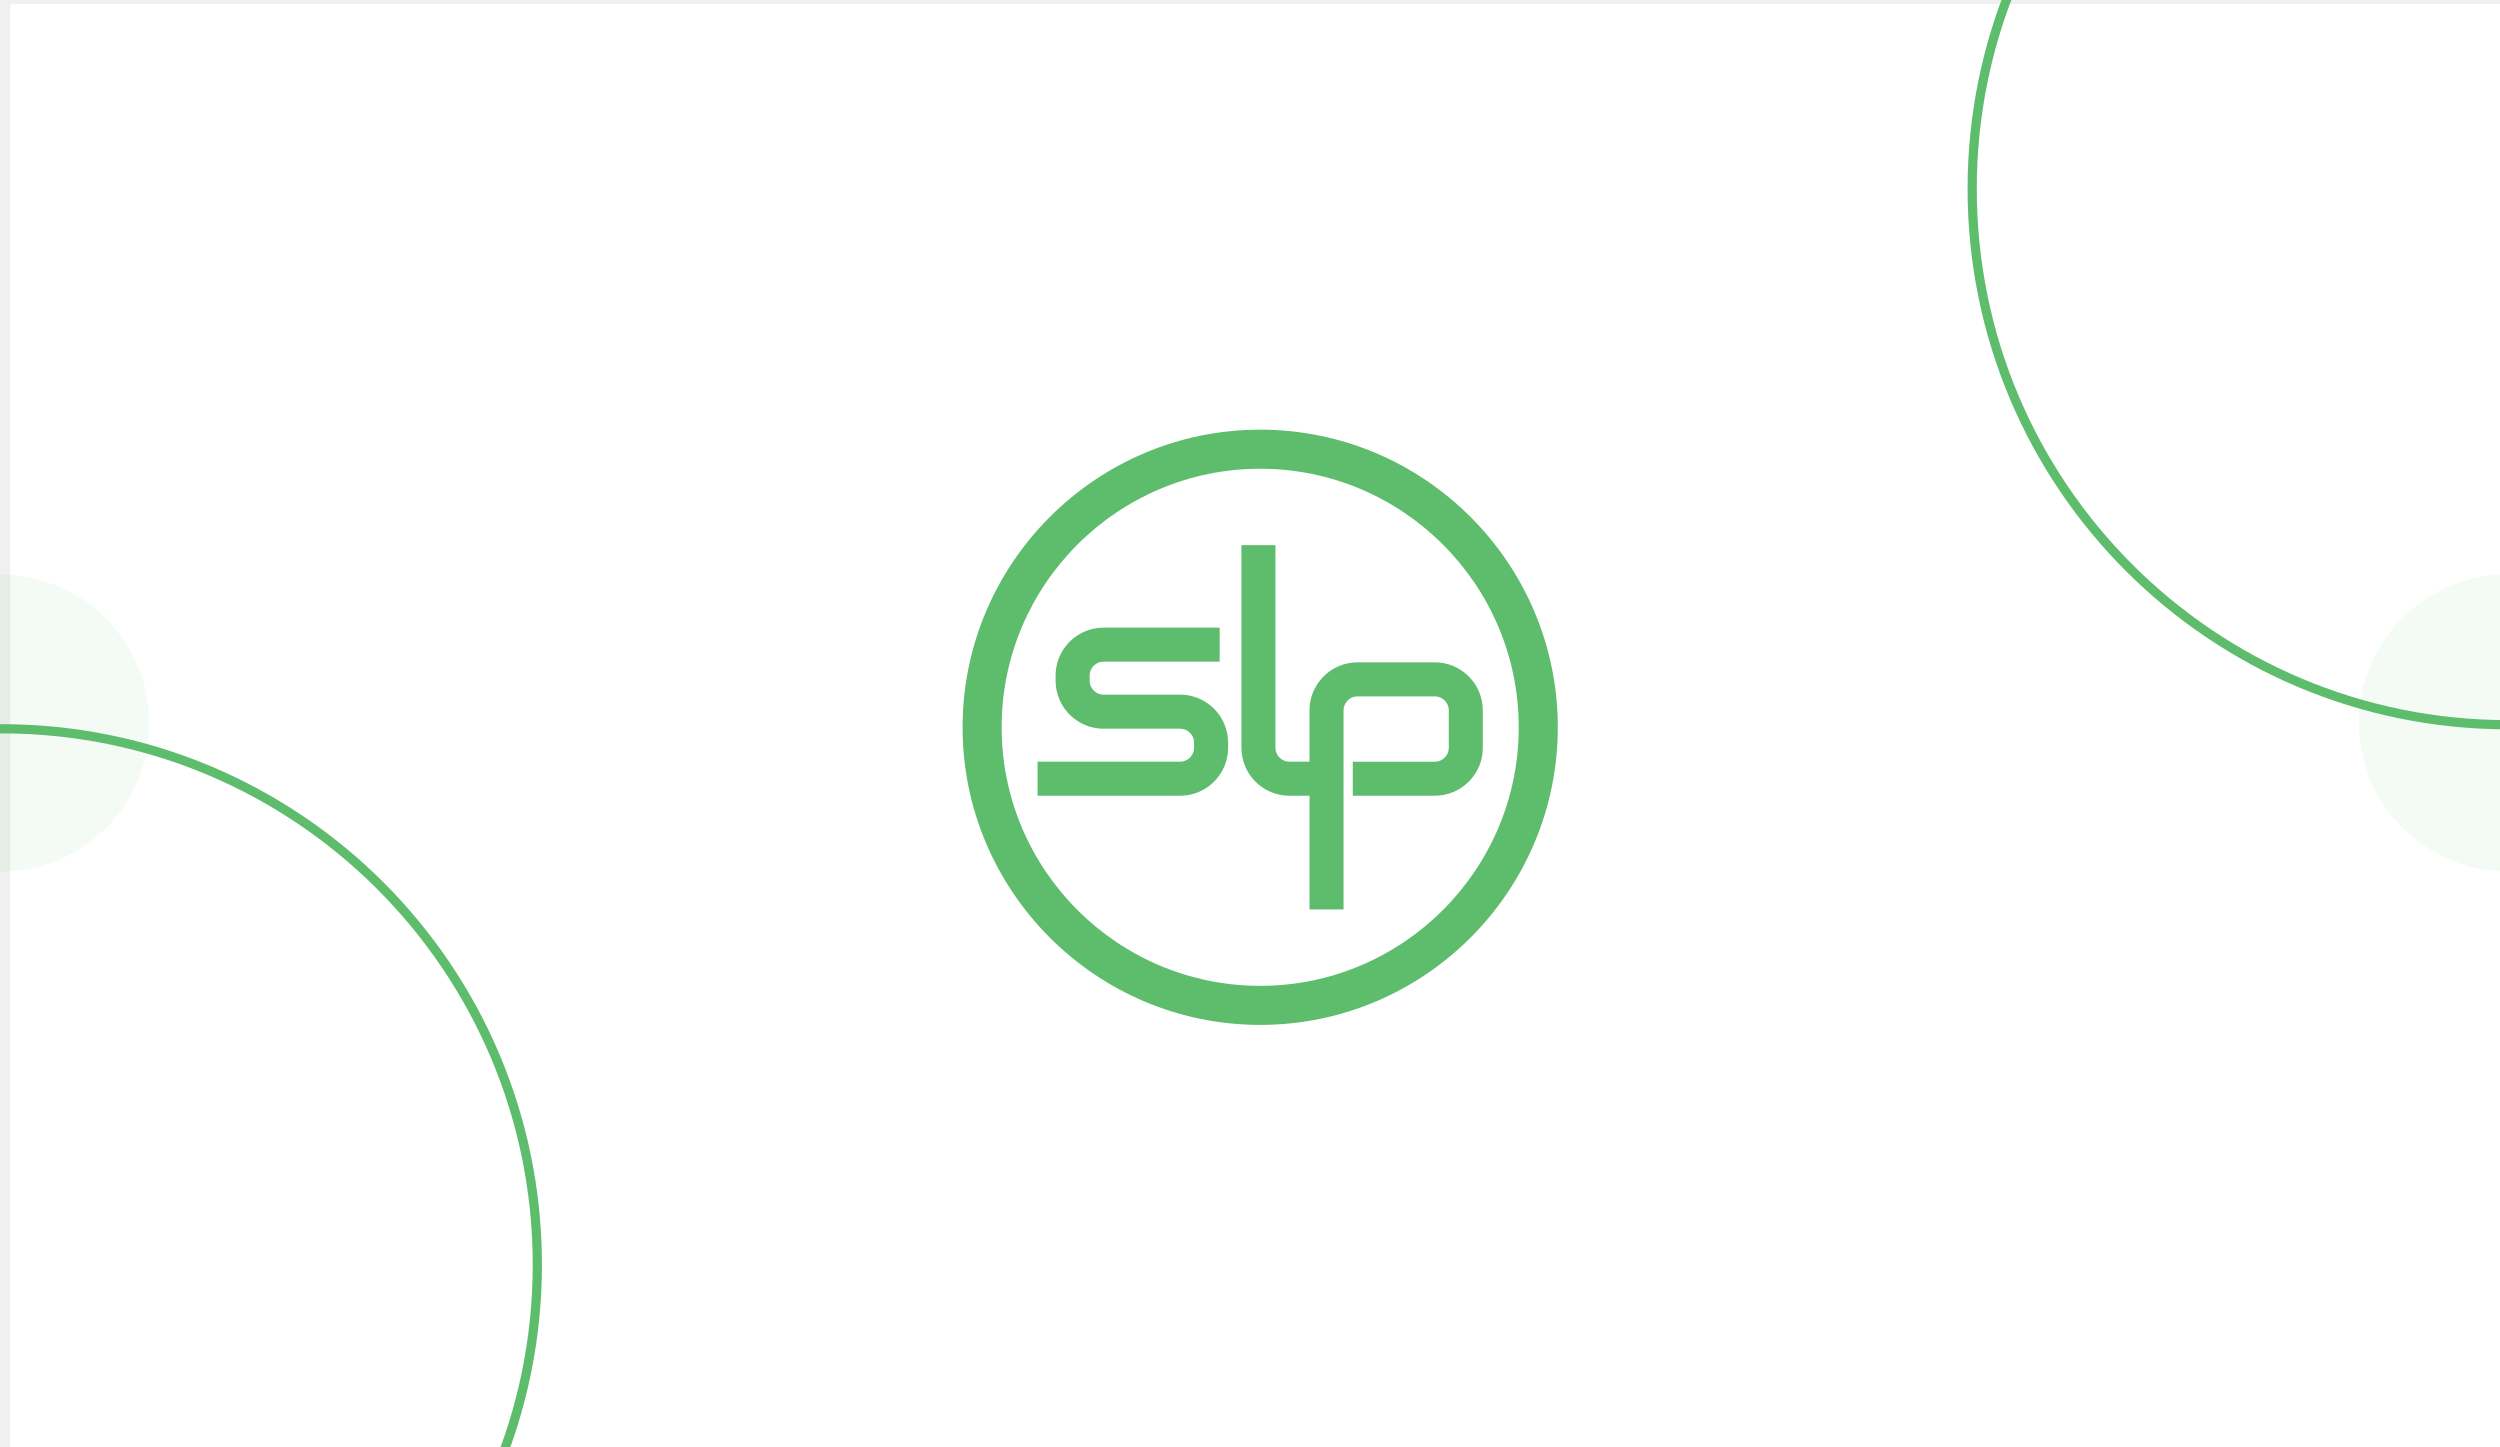
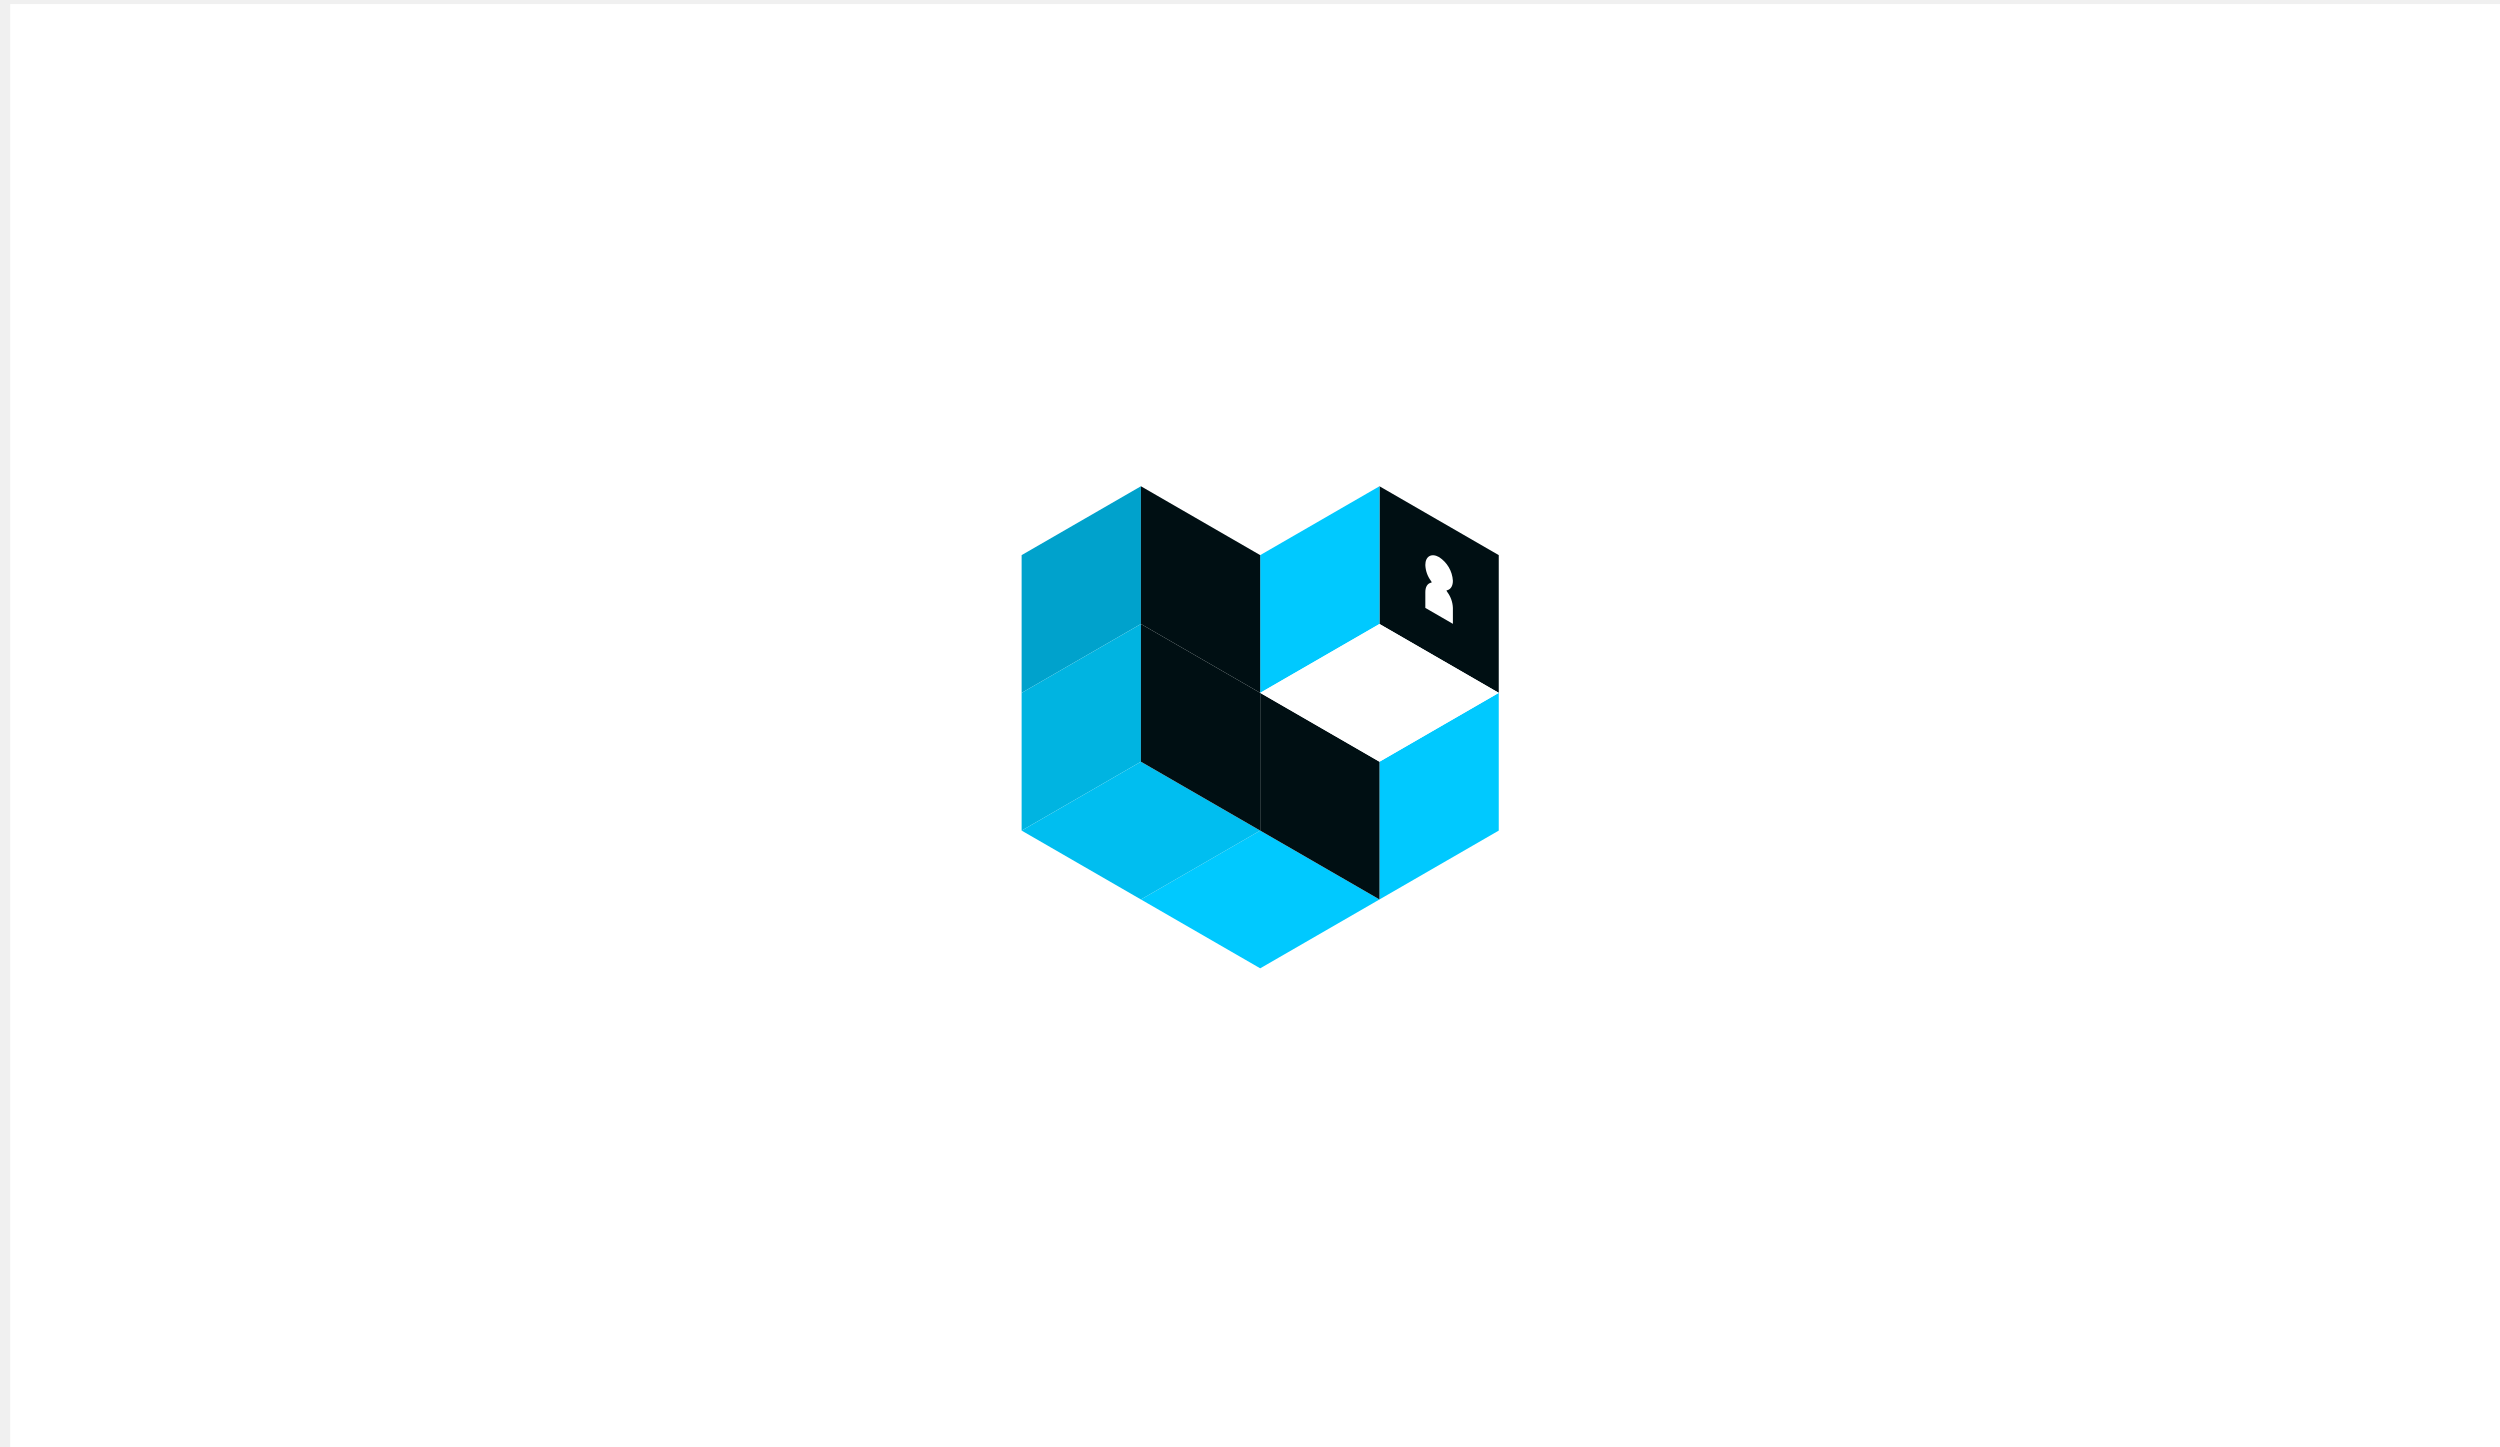
<svg xmlns="http://www.w3.org/2000/svg" version="1.1" id="svg2" width="672" height="388.8" viewBox="0 0 672 388.8">
  <defs id="defs6">
    <clipPath clipPathUnits="userSpaceOnUse" id="clipPath1114">
      <g id="g1120" transform="translate(258.19,112.619)">
        <g id="g1118">
          <rect style="fill:#ffffff;fill-rule:evenodd;stroke-width:1.001" id="rect1116" width="672" height="388.8" x="2.19" y="0" transform="translate(-258.19,-112.619)" />
        </g>
      </g>
    </clipPath>
+     <linearGradient id="Path_8_" gradientUnits="userSpaceOnUse" x1="-154" y1="520.8" x2="-154" y2="520.1" gradientTransform="matrix(27.91354,0,0,-64.45779,4957.553,34662.219)">
+       <stop offset="0" stop-color="#51b258" id="stop1073" />
+       <stop offset="1" stop-color="#3d8742" id="stop1075" />
+     </linearGradient>
  </defs>
  <g id="g10">
    <g id="layer1">
      <g id="g1346">
        <rect style="opacity:1;fill:#ffffff;fill-opacity:1;stroke:none;stroke-width:2.721" id="rect907" width="672" height="388.8" x="2.738" y="1.095" />
-         <path id="circle893-0" style="opacity:0.07;fill:#5ebd6d;fill-opacity:1;stroke:none;stroke-width:2.024;stroke-miterlimit:4;stroke-dasharray:none;stroke-opacity:1" d="m 37.585,208.382 a 39.903,39.903 0 0 0 -23.391,-51.355 39.903,39.903 0 0 0 -51.355,23.391 39.903,39.903 0 0 0 23.391,51.355 39.903,39.903 0 0 0 51.355,-23.391 z" />
-         <circle style="opacity:1;fill:none;fill-opacity:0.737;stroke:#5ebd6d;stroke-width:2.481;stroke-opacity:1" id="path893" cx="-0.386" cy="339.946" r="144.048" transform="scale(-1,1)" />
-         <path id="path903" style="opacity:0.07;fill:#5ebd6d;fill-opacity:1;stroke:none;stroke-width:2.024;stroke-miterlimit:4;stroke-dasharray:none;stroke-opacity:1" d="m 711.369,180.323 a 39.903,39.903 0 0 1 -23.391,51.355 39.903,39.903 0 0 1 -51.355,-23.391 39.903,39.903 0 0 1 23.391,-51.355 39.903,39.903 0 0 1 51.355,23.391 z" />
-         <circle style="opacity:1;fill:none;fill-opacity:0.737;stroke:#5ebd6d;stroke-width:2.481;stroke-opacity:1" id="circle905" cx="-674.171" cy="-50.759" r="144.048" transform="scale(-1)" />
-         <g id="g965" transform="matrix(0.9999875,0,0,0.9999875,29.81027,104.5705)">
-           <g id="g972" transform="translate(228.932,9.145)">
-             <g id="g945">
-               <path fill="#5ebd6d" d="M 79.999,161.782 C 35.886,161.782 0,125.894 0,81.781 0,37.668 35.886,1.78 79.999,1.78 124.112,1.78 160,37.667 160,81.781 c 0,44.114 -35.888,80.001 -80.001,80.001 z m 0,-149.5 c -38.321,0 -69.497,31.177 -69.497,69.499 0,38.322 31.176,69.499 69.497,69.499 38.322,0 69.499,-31.177 69.499,-69.499 0,-38.322 -31.177,-69.499 -69.499,-69.499 z" id="path943" />
-             </g>
-             <g id="g951">
-               <path fill="#5ebd6d" d="m 63.5,99.159 c 2.295,-0.98 4.257,-2.593 5.661,-4.665 1.45,-2.136 2.213,-4.625 2.213,-7.207 v -1.389 c 0,-1.71 -0.353,-3.445 -1.023,-5.015 C 69.375,78.585 67.76,76.627 65.69,75.222 63.554,73.775 61.068,73.01 58.495,73.01 h -20.6 c -0.506,0 -0.976,-0.095 -1.438,-0.289 -0.663,-0.281 -1.258,-0.769 -1.666,-1.377 -0.421,-0.631 -0.634,-1.325 -0.641,-2.07 v -1.393 c 0.005,-0.512 0.101,-0.979 0.294,-1.437 0.281,-0.666 0.768,-1.258 1.375,-1.668 0.631,-0.419 1.326,-0.635 2.071,-0.637 H 69.106 V 54.991 H 37.895 c -1.719,0 -3.446,0.354 -5.019,1.021 -2.297,0.979 -4.255,2.591 -5.659,4.664 -1.452,2.134 -2.215,4.626 -2.21,7.205 v 1.387 c 0,1.712 0.351,3.448 1.017,5.015 0.978,2.301 2.594,4.259 4.667,5.664 2.131,1.447 4.617,2.212 7.189,2.212 h 20.601 c 0.506,10e-4 0.975,0.096 1.438,0.29 0.663,0.279 1.258,0.769 1.666,1.376 0.426,0.632 0.638,1.326 0.638,2.073 v 1.389 c 0,0.508 -0.094,0.977 -0.292,1.438 -0.278,0.666 -0.769,1.258 -1.374,1.668 -0.634,0.419 -1.324,0.633 -2.072,0.638 H 20.159 v 9.144 h 38.327 c 1.737,0 3.42,-0.342 5.014,-1.016 z" id="path947" />
-               <path fill="#5ebd6d" d="M 102.409,130.746 H 93.26 v -30.57 h -5.428 c -2.575,0 -5.064,-0.762 -7.196,-2.208 C 78.562,96.562 76.947,94.606 75.973,92.304 75.301,90.736 74.952,89 74.952,87.288 V 32.815 h 9.146 v 54.474 c 0,0.746 0.215,1.44 0.638,2.072 0.41,0.608 0.999,1.099 1.664,1.376 0.46,0.196 0.934,0.292 1.44,0.294 h 5.419 V 77.217 c 0,-2.58 0.761,-5.072 2.211,-7.205 1.404,-2.072 3.364,-3.687 5.661,-4.665 1.591,-0.678 3.277,-1.021 5.019,-1.021 h 20.813 c 2.575,0 5.063,0.766 7.192,2.211 2.075,1.406 3.693,3.363 4.667,5.662 0.666,1.571 1.017,3.306 1.017,5.018 v 10.07 c 0.005,2.582 -0.757,5.073 -2.21,7.207 -1.404,2.072 -3.364,3.685 -5.657,4.665 -1.596,0.674 -3.277,1.017 -5.019,1.017 h -22.065 v -9.144 h 22.065 c 0.748,-0.005 1.445,-0.218 2.074,-0.638 0.607,-0.411 1.094,-1.003 1.376,-1.668 0.197,-0.466 0.287,-0.933 0.292,-1.438 V 77.211 c -0.005,-0.741 -0.219,-1.435 -0.638,-2.071 -0.412,-0.606 -1.003,-1.096 -1.668,-1.376 -0.461,-0.194 -0.93,-0.288 -1.437,-0.289 H 106.14 c -0.739,0.002 -1.437,0.216 -2.065,0.637 -0.606,0.408 -1.099,1 -1.381,1.669 -0.191,0.461 -0.287,0.931 -0.287,1.436 v 53.529 z" id="path949" />
-             </g>
-           </g>
+         <g id="layer1-9" transform="matrix(0.164691,0,0,0.164691,251.1216,98.90691)">
+           <path style="fill:#00a2cc;fill-opacity:1;stroke:none;stroke-width:4.496px;stroke-linecap:butt;stroke-linejoin:miter;stroke-opacity:1" d="M 337.323,193.081 142.636,305.481 V 530.283 L 337.323,417.881 Z" id="path60574" />
+           <path style="opacity:1;fill:#00c9ff;fill-opacity:1;stroke:none;stroke-width:4.496px;stroke-linecap:butt;stroke-linejoin:miter;stroke-opacity:1" d="M 532.007,755.085 726.69,867.487 532.007,979.886 337.323,867.485 Z" id="path44502" />
+           <path style="fill:#00c9ff;fill-opacity:1;stroke:none;stroke-width:4.496px;stroke-linecap:butt;stroke-linejoin:miter;stroke-opacity:1" d="M 921.374,620.201 V 755.083 L 726.69,867.485 V 642.683 l 194.684,-112.402 z" id="path859-8" />
+           <path style="fill:#00b4e1;fill-opacity:1;stroke:none;stroke-width:4.496px;stroke-linecap:butt;stroke-linejoin:miter;stroke-opacity:1" d="M 142.64,665.165 V 530.283 L 337.323,417.881 V 642.683 L 142.64,755.085 Z" id="path13247" />
+           <path style="fill:#000f13;fill-opacity:1;stroke:none;stroke-width:4.496px;stroke-linecap:butt;stroke-linejoin:miter;stroke-opacity:1" d="M 921.377,530.283 726.69,417.881 V 193.079 c 0,0 194.687,112.4 194.687,112.4 z" id="path857-0" />
+           <path style="fill:#000f13;fill-opacity:1;stroke:none;stroke-width:4.496px;stroke-linecap:butt;stroke-linejoin:miter;stroke-opacity:1" d="m 726.689,867.483 c 0,0 0,-224.804 0,-224.804 0,0 -194.684,-112.4 -194.684,-112.4 v 224.802 z" id="path855-7" />
+           <path style="fill:#00c9ff;fill-opacity:1;stroke:none;stroke-width:4.496px;stroke-linecap:butt;stroke-linejoin:miter;stroke-opacity:1" d="M 532.007,440.363 V 305.481 L 726.69,193.079 V 417.881 L 532.007,530.283 Z" id="path17482" />
+           <path style="fill:#000f13;fill-opacity:1;stroke:none;stroke-width:0.265;stroke-linecap:butt;stroke-linejoin:miter;stroke-miterlimit:4;stroke-dasharray:none;stroke-opacity:1" d="M 532.01,530.283 337.323,417.881 V 193.079 c 0,0 194.687,112.4 194.687,112.4 z" id="path153490" />
+           <path style="opacity:1;fill:#00bef0;fill-opacity:1;stroke:none;stroke-width:4.496px;stroke-linecap:butt;stroke-linejoin:miter;stroke-opacity:1" d="M 337.323,642.683 532.007,755.085 337.323,867.485 142.64,755.083 Z" id="path158749" />
+           <path style="fill:#000f13;fill-opacity:1;stroke:none;stroke-width:0.265;stroke-linecap:butt;stroke-linejoin:miter;stroke-miterlimit:4;stroke-dasharray:none;stroke-opacity:1" d="m 532.007,755.085 c 0,0 0,-224.804 0,-224.804 0,0 -194.684,-112.4 -194.684,-112.4 v 224.802 z" id="path159147" />
+           <path style="fill:#ffffff;stroke:none;stroke-width:0.265px;stroke-linecap:butt;stroke-linejoin:miter;stroke-opacity:1" d="M 726.69,417.881 532.01,530.283 726.689,642.679 921.374,530.281 Z" id="path866" />
+           <path id="Path_16" d="m 846.524,417.647 -44.98,-26.024 v -25.703 c 0,-8.353 3.213,-13.815 8.996,-15.422 l 1.606,-0.643 -1.606,-2.57 a 45.944,45.944 0 0 1 -8.996,-25.703 c 0,-14.137 9.96,-19.92 22.49,-12.851 13.173,8.675 21.526,22.811 22.49,38.554 0,8.032 -3.213,13.815 -8.996,15.422 l -1.606,0.643 1.606,2.57 c 5.462,7.39 8.675,16.386 8.996,25.703 z" fill="#29542b" style="fill:#ffffff;stroke-width:3.213" />
        </g>
      </g>
    </g>
    <g aria-label="AXAX" id="text1288" style="font-style:normal;font-weight:normal;font-size:40px;line-height:1.25;font-family:sans-serif;fill:#000000;fill-opacity:1;stroke:none" />
  </g>
+   <style id="style1067">
+     .st0{fill:#336636}.st1{fill:#74c87a}
+   </style>
</svg>
